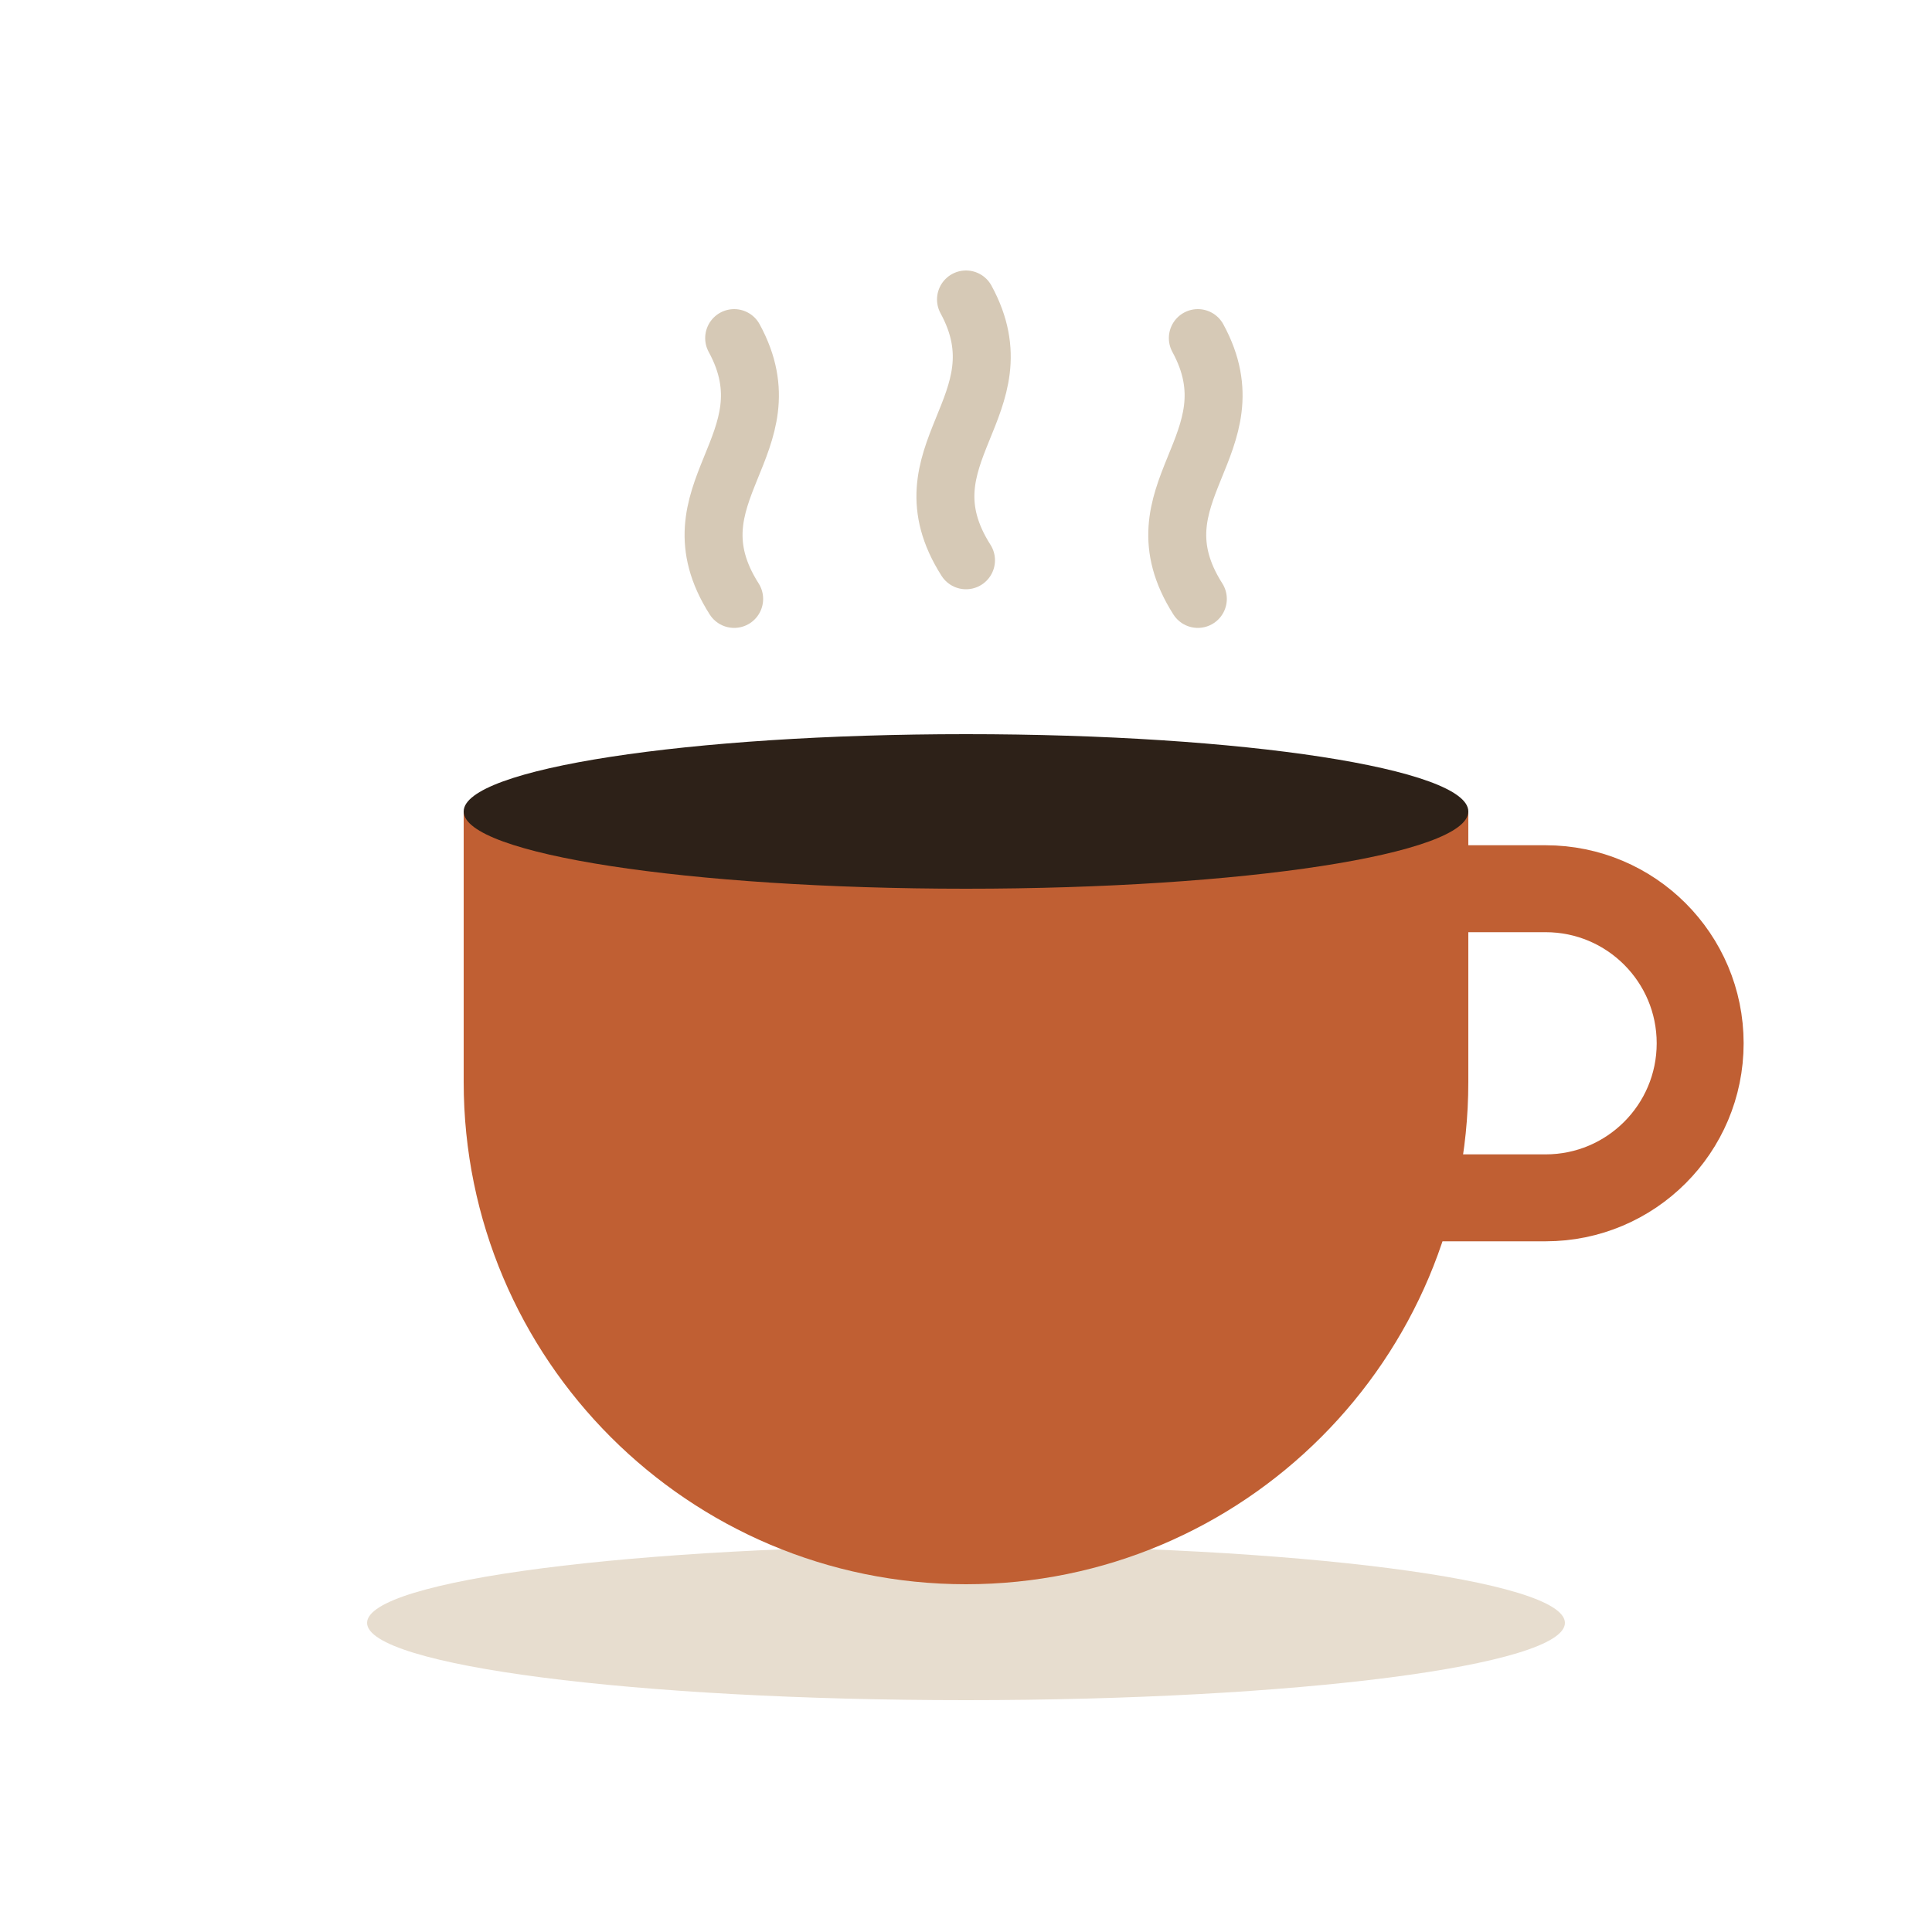
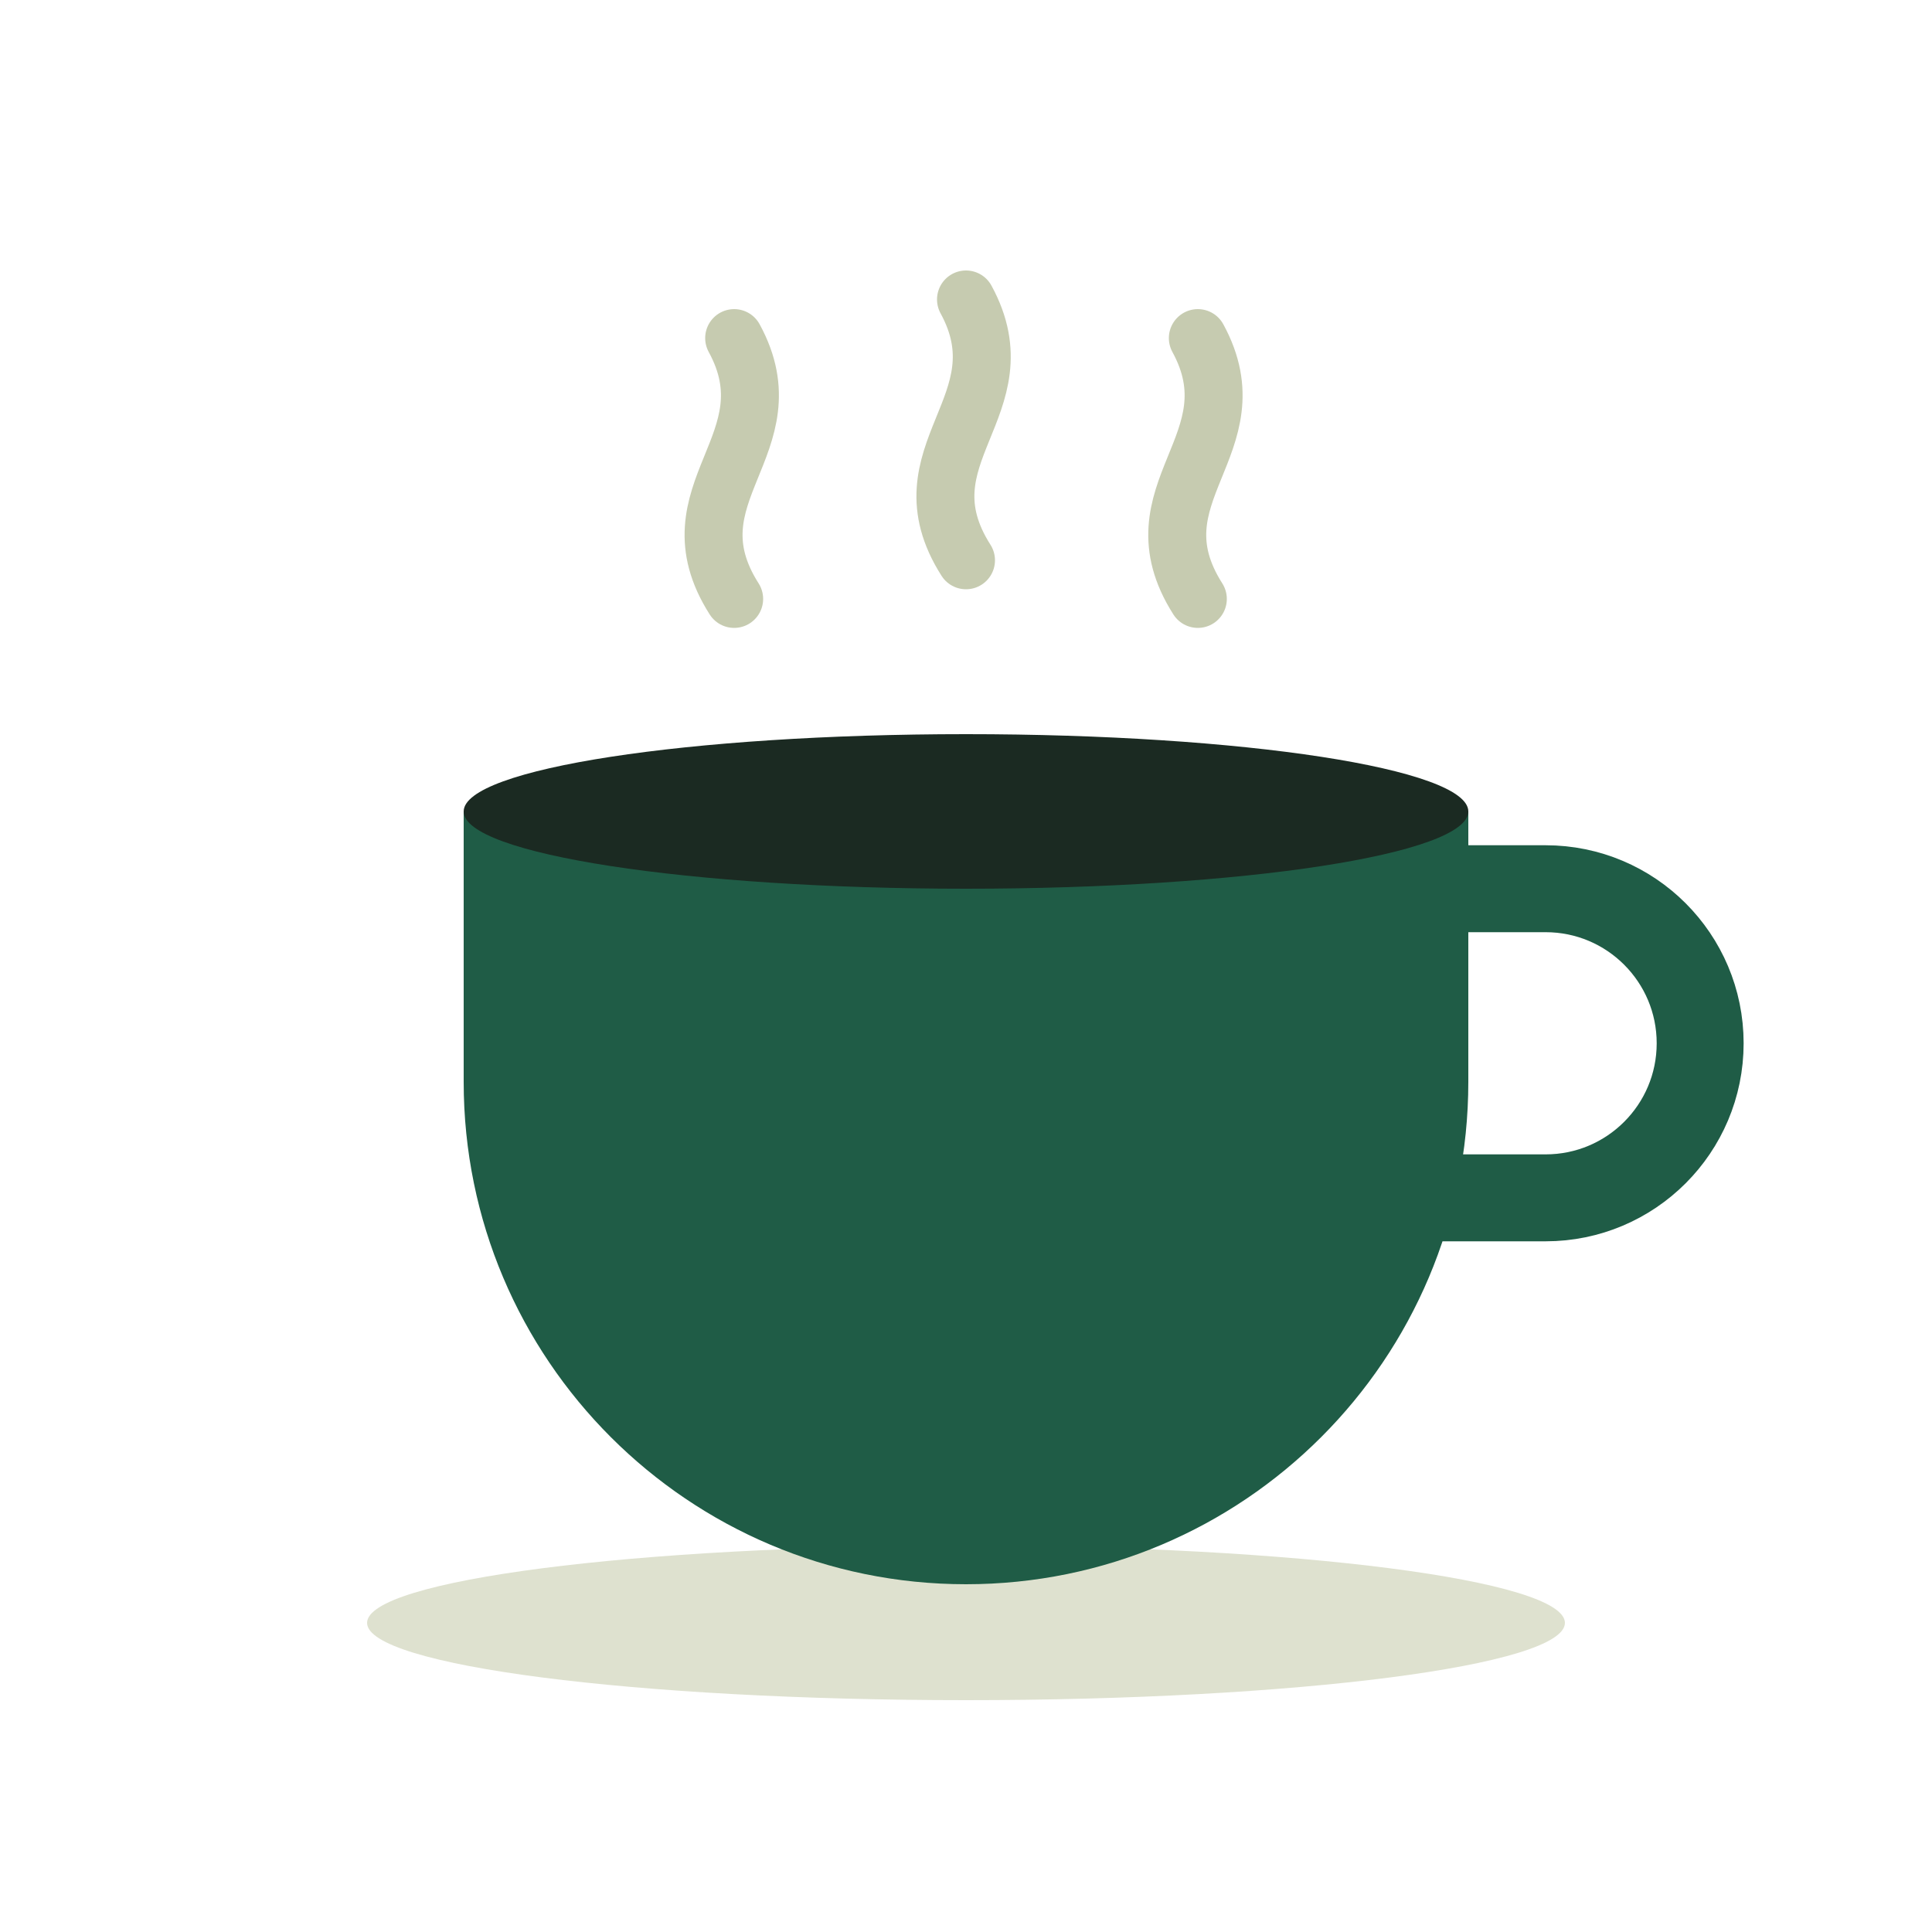
<svg xmlns="http://www.w3.org/2000/svg" viewBox="0 0 200 200">
-   <path d="M76 62 c-7 -11 6 -16 0 -27" fill="none" stroke="#d6c9b6" stroke-width="6" stroke-linecap="round" />
-   <path d="M100 58 c-7 -11 6 -16 0 -27" fill="none" stroke="#d6c9b6" stroke-width="6" stroke-linecap="round" />
-   <path d="M124 62 c-7 -11 6 -16 0 -27" fill="none" stroke="#d6c9b6" stroke-width="6" stroke-linecap="round" />
-   <ellipse cx="100" cy="168" rx="62" ry="8" fill="#e7ddcf" />
-   <path d="M48 84 h104 v28 a52 52 0 0 1 -104 0 z" fill="#c05f33" />
-   <path d="M152 92 h8 a16 16 0 0 1 0 32 h-12" fill="none" stroke="#c05f33" stroke-width="9" />
-   <ellipse cx="100" cy="84" rx="52" ry="8" fill="#2d2118" />
+   <path d="M76 62 c-7 -11 6 -16 0 -27" fill="none" stroke="#c6cbb0" stroke-width="6" stroke-linecap="round" />
+   <path d="M100 58 c-7 -11 6 -16 0 -27" fill="none" stroke="#c6cbb0" stroke-width="6" stroke-linecap="round" />
+   <path d="M124 62 c-7 -11 6 -16 0 -27" fill="none" stroke="#c6cbb0" stroke-width="6" stroke-linecap="round" />
+   <ellipse cx="100" cy="168" rx="62" ry="8" fill="#dee1cf" />
+   <path d="M48 84 h104 v28 a52 52 0 0 1 -104 0 z" fill="#1f5c46" />
+   <path d="M152 92 h8 a16 16 0 0 1 0 32 h-12" fill="none" stroke="#1f5c46" stroke-width="9" />
+   <ellipse cx="100" cy="84" rx="52" ry="8" fill="#1b2a22" />
</svg>
